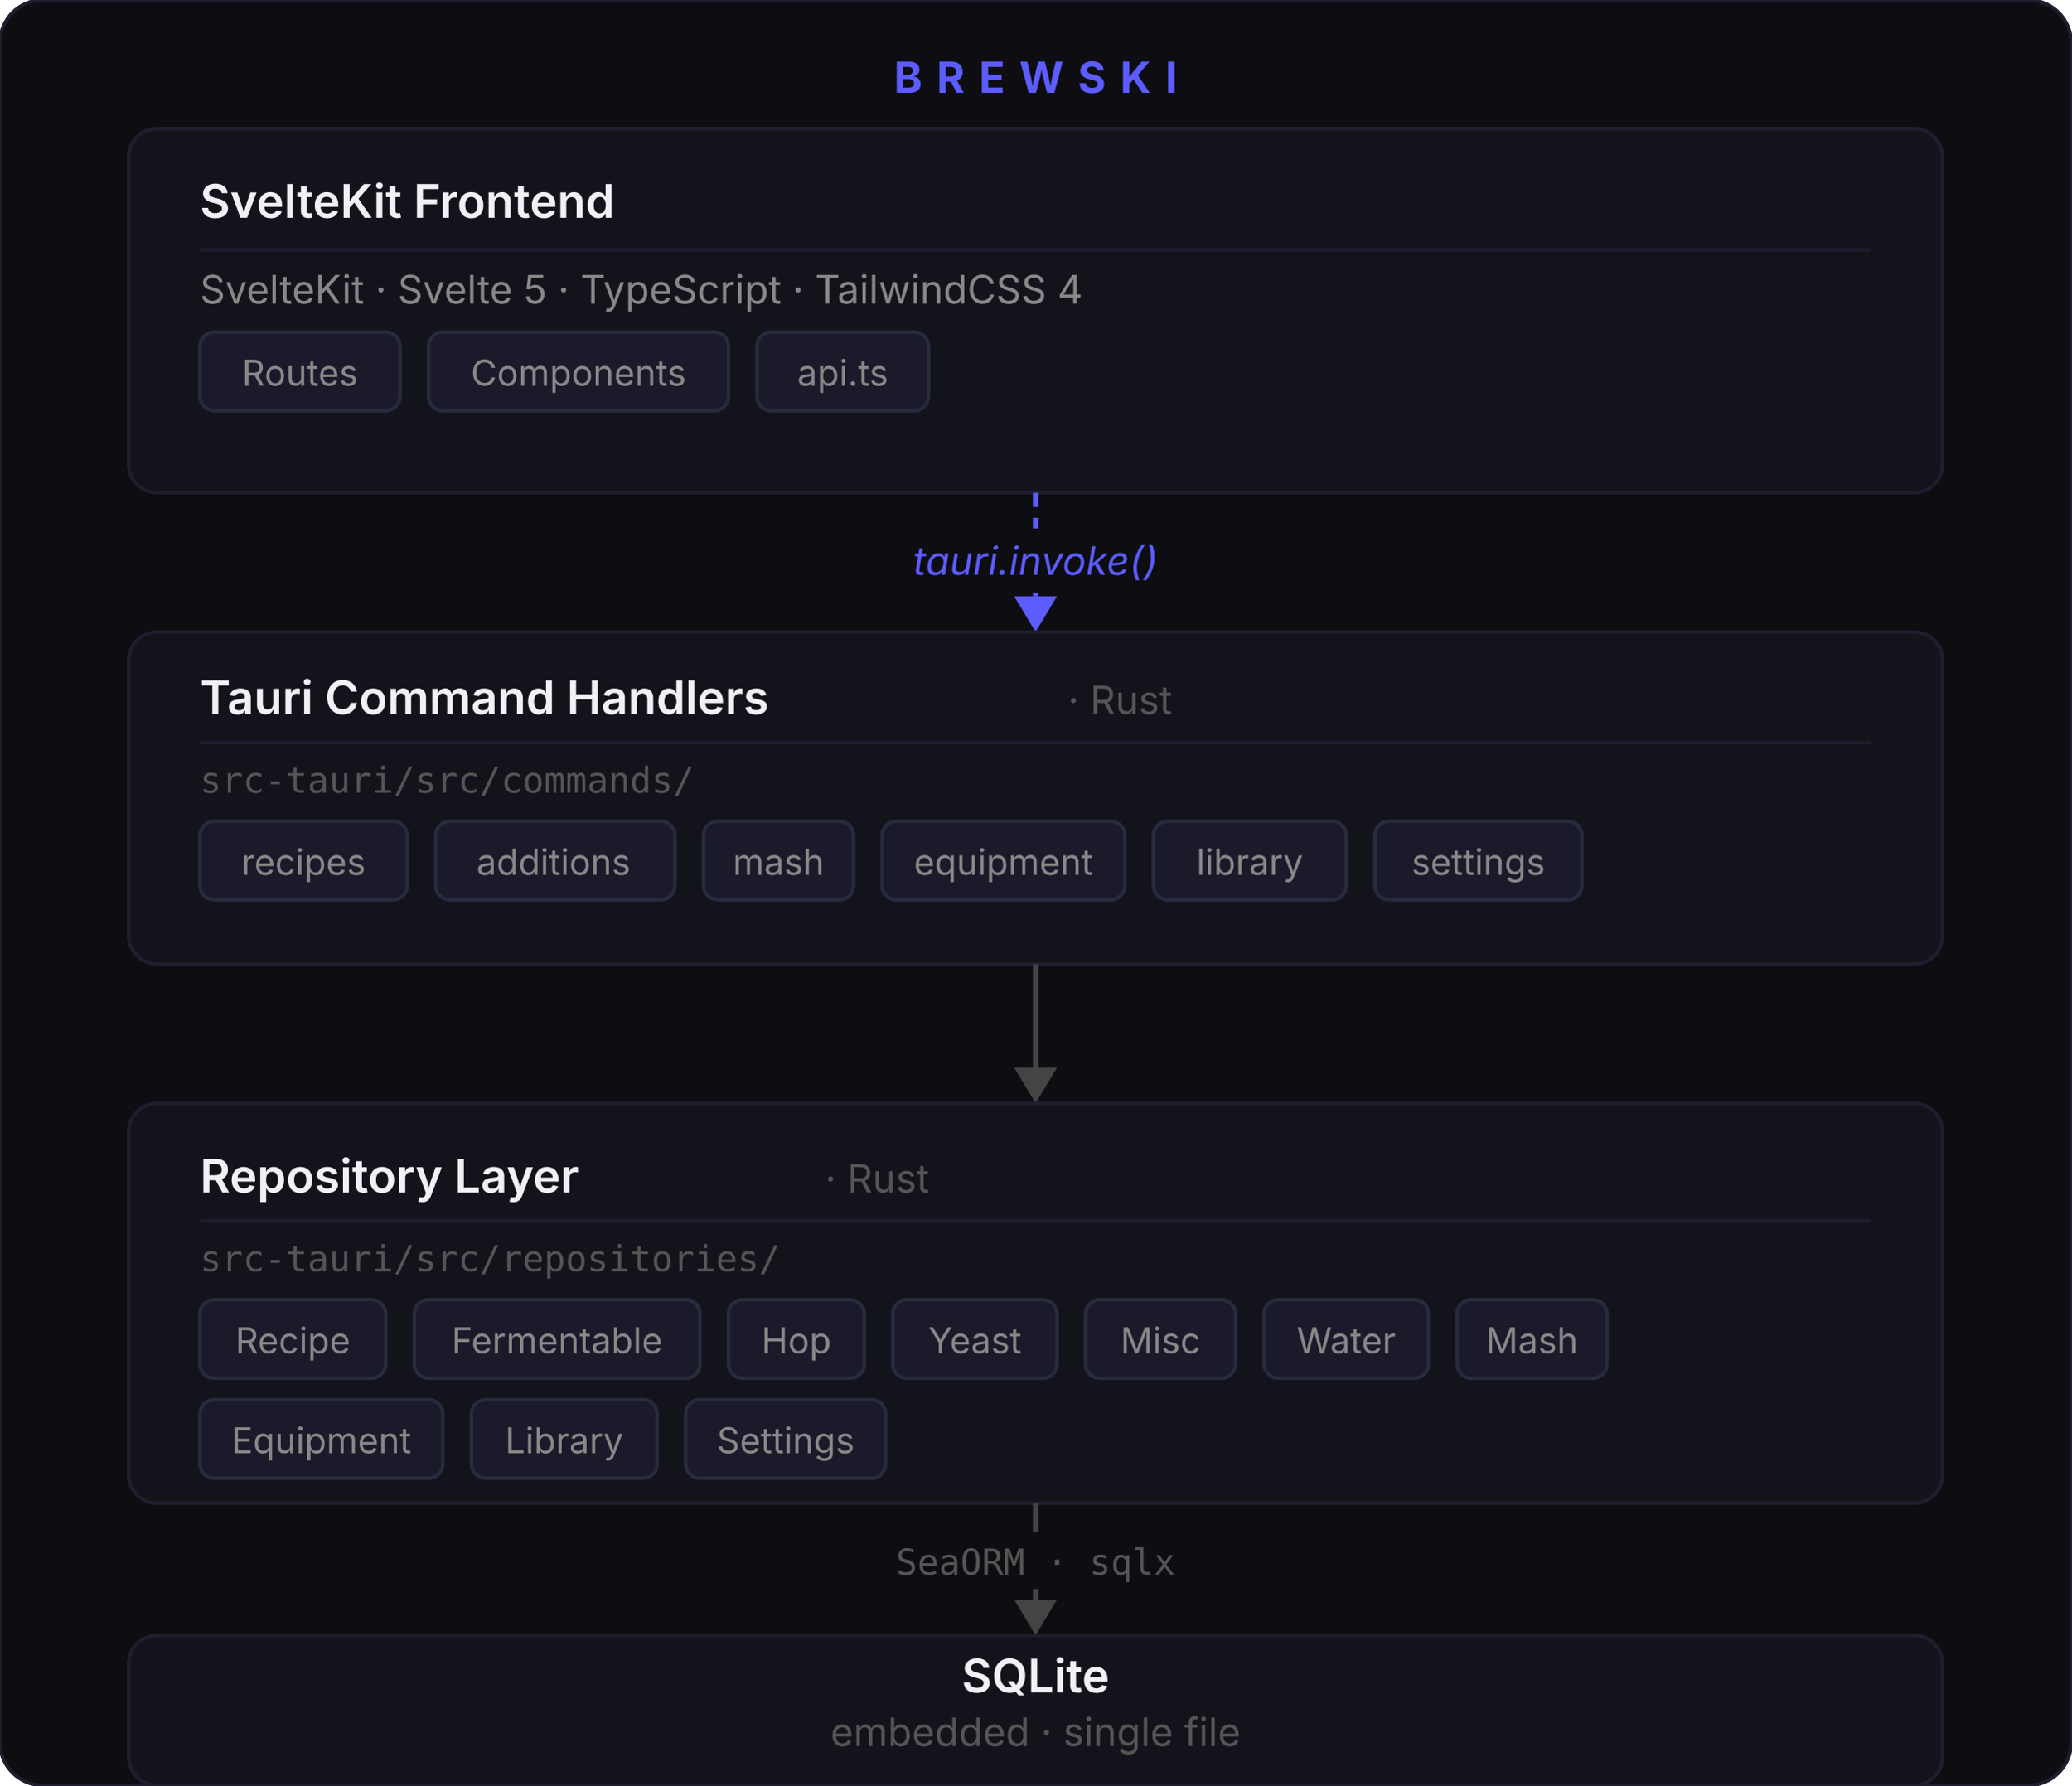
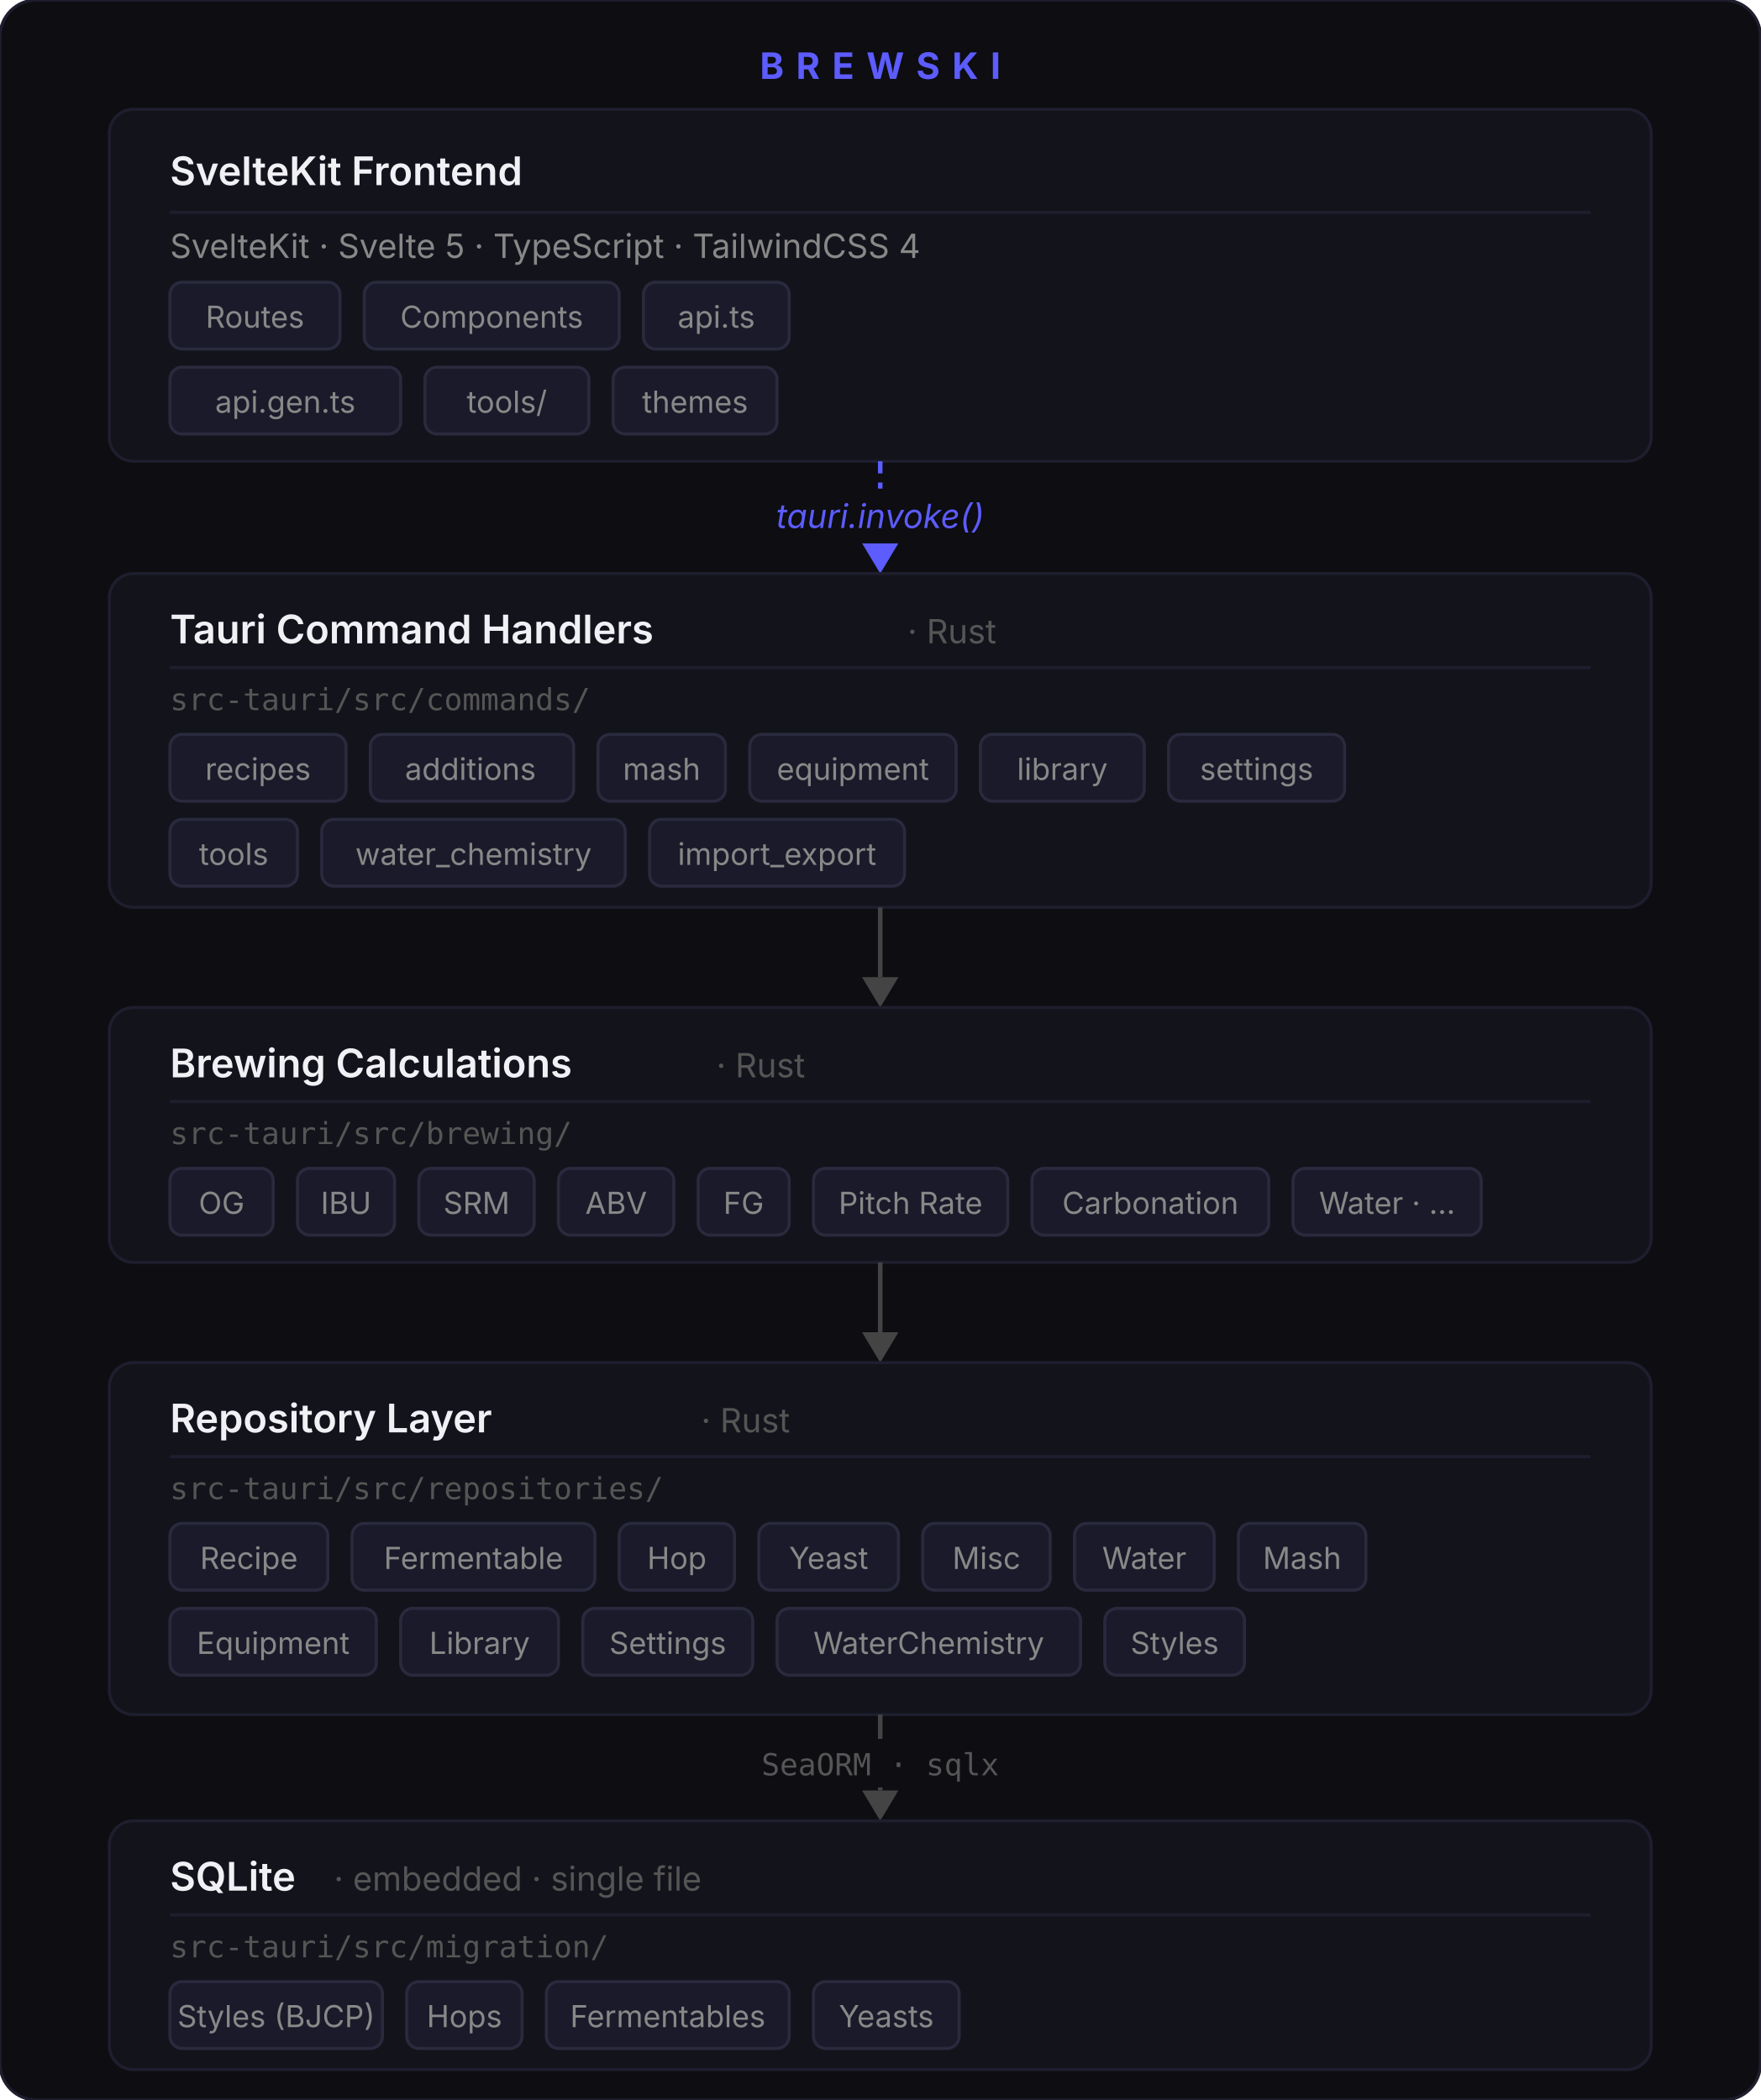
- <svg xmlns="http://www.w3.org/2000/svg" viewBox="0 0 580 500" width="580" height="500">
-   <rect width="580" height="500" rx="12" fill="#0d0d12" stroke="#1e1e2e" stroke-width="1" />
+ <svg xmlns="http://www.w3.org/2000/svg" viewBox="0 0 580 692" width="580" height="692">
+   <rect width="580" height="692" rx="12" fill="#0d0d12" stroke="#1e1e2e" stroke-width="1" />
  <text x="290" y="26" text-anchor="middle" font-family="system-ui, -apple-system, sans-serif" fill="#5c5cff" font-size="12" font-weight="700" letter-spacing="4">BREWSKI</text>
-   <rect x="36" y="36" width="508" height="102" rx="8" fill="#13131c" stroke="#1e1e2e" stroke-width="1" />
+   <rect x="36" y="36" width="508" height="116" rx="8" fill="#13131c" stroke="#1e1e2e" stroke-width="1" />
  <text x="56" y="61" font-family="system-ui, -apple-system, sans-serif" fill="#f0f0f5" font-size="13" font-weight="600">SvelteKit Frontend</text>
  <line x1="56" y1="70" x2="524" y2="70" stroke="#1e1e2e" stroke-width="1" />
  <text x="56" y="85" font-family="system-ui, -apple-system, sans-serif" fill="#888" font-size="11">SvelteKit · Svelte 5 · TypeScript · TailwindCSS 4</text>
  <rect x="56" y="93" width="56" height="22" rx="4" fill="#1a1a2a" stroke="#2a2a3e" stroke-width="1" />
  <text x="84" y="108" text-anchor="middle" font-family="system-ui, -apple-system, sans-serif" fill="#888" font-size="10">Routes</text>
  <rect x="120" y="93" width="84" height="22" rx="4" fill="#1a1a2a" stroke="#2a2a3e" stroke-width="1" />
  <text x="162" y="108" text-anchor="middle" font-family="system-ui, -apple-system, sans-serif" fill="#888" font-size="10">Components</text>
  <rect x="212" y="93" width="48" height="22" rx="4" fill="#1a1a2a" stroke="#2a2a3e" stroke-width="1" />
  <text x="236" y="108" text-anchor="middle" font-family="system-ui, -apple-system, sans-serif" fill="#888" font-size="10">api.ts</text>
-   <line x1="290" y1="138" x2="290" y2="167" stroke="#5c5cff" stroke-width="1.5" stroke-dasharray="4 3" />
-   <polygon points="290,177 284,167 296,167" fill="#5c5cff" />
-   <rect x="206" y="148" width="168" height="18" rx="3" fill="#0d0d12" />
-   <text x="290" y="161" text-anchor="middle" font-family="system-ui, -apple-system, sans-serif" fill="#5c5cff" font-size="11" font-style="italic">tauri.invoke()</text>
-   <rect x="36" y="177" width="508" height="93" rx="8" fill="#13131c" stroke="#1e1e2e" stroke-width="1" />
-   <text x="56" y="200" font-family="system-ui, -apple-system, sans-serif" fill="#f0f0f5" font-size="13" font-weight="600">Tauri Command Handlers</text>
-   <text x="299" y="200" font-family="system-ui, -apple-system, sans-serif" fill="#555" font-size="11"> · Rust</text>
-   <line x1="56" y1="208" x2="524" y2="208" stroke="#1e1e2e" stroke-width="1" />
-   <text x="56" y="222" font-family="'SFMono-Regular', Consolas, monospace" fill="#555" font-size="10">src-tauri/src/commands/</text>
-   <rect x="56" y="230" width="58" height="22" rx="4" fill="#1a1a2a" stroke="#2a2a3e" stroke-width="1" />
-   <text x="85" y="245" text-anchor="middle" font-family="system-ui, -apple-system, sans-serif" fill="#888" font-size="10">recipes</text>
-   <rect x="122" y="230" width="67" height="22" rx="4" fill="#1a1a2a" stroke="#2a2a3e" stroke-width="1" />
-   <text x="155" y="245" text-anchor="middle" font-family="system-ui, -apple-system, sans-serif" fill="#888" font-size="10">additions</text>
-   <rect x="197" y="230" width="42" height="22" rx="4" fill="#1a1a2a" stroke="#2a2a3e" stroke-width="1" />
-   <text x="218" y="245" text-anchor="middle" font-family="system-ui, -apple-system, sans-serif" fill="#888" font-size="10">mash</text>
-   <rect x="247" y="230" width="68" height="22" rx="4" fill="#1a1a2a" stroke="#2a2a3e" stroke-width="1" />
-   <text x="281" y="245" text-anchor="middle" font-family="system-ui, -apple-system, sans-serif" fill="#888" font-size="10">equipment</text>
-   <rect x="323" y="230" width="54" height="22" rx="4" fill="#1a1a2a" stroke="#2a2a3e" stroke-width="1" />
-   <text x="350" y="245" text-anchor="middle" font-family="system-ui, -apple-system, sans-serif" fill="#888" font-size="10">library</text>
-   <rect x="385" y="230" width="58" height="22" rx="4" fill="#1a1a2a" stroke="#2a2a3e" stroke-width="1" />
-   <text x="414" y="245" text-anchor="middle" font-family="system-ui, -apple-system, sans-serif" fill="#888" font-size="10">settings</text>
-   <line x1="290" y1="270" x2="290" y2="299" stroke="#444" stroke-width="1.5" />
-   <polygon points="290,309 284,299 296,299" fill="#444" />
-   <rect x="36" y="309" width="508" height="112" rx="8" fill="#13131c" stroke="#1e1e2e" stroke-width="1" />
-   <text x="56" y="334" font-family="system-ui, -apple-system, sans-serif" fill="#f0f0f5" font-size="13" font-weight="600">Repository Layer</text>
-   <text x="231" y="334" font-family="system-ui, -apple-system, sans-serif" fill="#555" font-size="11"> · Rust</text>
-   <line x1="56" y1="342" x2="524" y2="342" stroke="#1e1e2e" stroke-width="1" />
-   <text x="56" y="356" font-family="'SFMono-Regular', Consolas, monospace" fill="#555" font-size="10">src-tauri/src/repositories/</text>
-   <rect x="56" y="364" width="52" height="22" rx="4" fill="#1a1a2a" stroke="#2a2a3e" stroke-width="1" />
-   <text x="82" y="379" text-anchor="middle" font-family="system-ui, -apple-system, sans-serif" fill="#888" font-size="10">Recipe</text>
-   <rect x="116" y="364" width="80" height="22" rx="4" fill="#1a1a2a" stroke="#2a2a3e" stroke-width="1" />
-   <text x="156" y="379" text-anchor="middle" font-family="system-ui, -apple-system, sans-serif" fill="#888" font-size="10">Fermentable</text>
-   <rect x="204" y="364" width="38" height="22" rx="4" fill="#1a1a2a" stroke="#2a2a3e" stroke-width="1" />
-   <text x="223" y="379" text-anchor="middle" font-family="system-ui, -apple-system, sans-serif" fill="#888" font-size="10">Hop</text>
-   <rect x="250" y="364" width="46" height="22" rx="4" fill="#1a1a2a" stroke="#2a2a3e" stroke-width="1" />
-   <text x="273" y="379" text-anchor="middle" font-family="system-ui, -apple-system, sans-serif" fill="#888" font-size="10">Yeast</text>
-   <rect x="304" y="364" width="42" height="22" rx="4" fill="#1a1a2a" stroke="#2a2a3e" stroke-width="1" />
-   <text x="325" y="379" text-anchor="middle" font-family="system-ui, -apple-system, sans-serif" fill="#888" font-size="10">Misc</text>
-   <rect x="354" y="364" width="46" height="22" rx="4" fill="#1a1a2a" stroke="#2a2a3e" stroke-width="1" />
-   <text x="377" y="379" text-anchor="middle" font-family="system-ui, -apple-system, sans-serif" fill="#888" font-size="10">Water</text>
-   <rect x="408" y="364" width="42" height="22" rx="4" fill="#1a1a2a" stroke="#2a2a3e" stroke-width="1" />
-   <text x="429" y="379" text-anchor="middle" font-family="system-ui, -apple-system, sans-serif" fill="#888" font-size="10">Mash</text>
-   <rect x="56" y="392" width="68" height="22" rx="4" fill="#1a1a2a" stroke="#2a2a3e" stroke-width="1" />
-   <text x="90" y="407" text-anchor="middle" font-family="system-ui, -apple-system, sans-serif" fill="#888" font-size="10">Equipment</text>
-   <rect x="132" y="392" width="52" height="22" rx="4" fill="#1a1a2a" stroke="#2a2a3e" stroke-width="1" />
-   <text x="158" y="407" text-anchor="middle" font-family="system-ui, -apple-system, sans-serif" fill="#888" font-size="10">Library</text>
-   <rect x="192" y="392" width="56" height="22" rx="4" fill="#1a1a2a" stroke="#2a2a3e" stroke-width="1" />
-   <text x="220" y="407" text-anchor="middle" font-family="system-ui, -apple-system, sans-serif" fill="#888" font-size="10">Settings</text>
-   <line x1="290" y1="421" x2="290" y2="448" stroke="#444" stroke-width="1.5" />
-   <polygon points="290,458 284,448 296,448" fill="#444" />
-   <rect x="215" y="429" width="150" height="16" rx="3" fill="#0d0d12" />
-   <text x="290" y="441" text-anchor="middle" font-family="'SFMono-Regular', Consolas, monospace" fill="#555" font-size="10">SeaORM · sqlx</text>
-   <rect x="36" y="458" width="508" height="42" rx="8" fill="#13131c" stroke="#1e1e2e" stroke-width="1" />
-   <text x="290" y="474" text-anchor="middle" font-family="system-ui, -apple-system, sans-serif" fill="#f0f0f5" font-size="13" font-weight="600">SQLite</text>
-   <text x="290" y="489" text-anchor="middle" font-family="system-ui, -apple-system, sans-serif" fill="#555" font-size="11">embedded · single file</text>
+   <rect x="56" y="121" width="76" height="22" rx="4" fill="#1a1a2a" stroke="#2a2a3e" stroke-width="1" />
+   <text x="94" y="136" text-anchor="middle" font-family="system-ui, -apple-system, sans-serif" fill="#888" font-size="10">api.gen.ts</text>
+   <rect x="140" y="121" width="54" height="22" rx="4" fill="#1a1a2a" stroke="#2a2a3e" stroke-width="1" />
+   <text x="167" y="136" text-anchor="middle" font-family="system-ui, -apple-system, sans-serif" fill="#888" font-size="10">tools/</text>
+   <rect x="202" y="121" width="54" height="22" rx="4" fill="#1a1a2a" stroke="#2a2a3e" stroke-width="1" />
+   <text x="229" y="136" text-anchor="middle" font-family="system-ui, -apple-system, sans-serif" fill="#888" font-size="10">themes</text>
+   <line x1="290" y1="152" x2="290" y2="179" stroke="#5c5cff" stroke-width="1.5" stroke-dasharray="4 3" />
+   <polygon points="290,189 284,179 296,179" fill="#5c5cff" />
+   <rect x="206" y="161" width="168" height="18" rx="3" fill="#0d0d12" />
+   <text x="290" y="174" text-anchor="middle" font-family="system-ui, -apple-system, sans-serif" fill="#5c5cff" font-size="11" font-style="italic">tauri.invoke()</text>
+   <rect x="36" y="189" width="508" height="110" rx="8" fill="#13131c" stroke="#1e1e2e" stroke-width="1" />
+   <text x="56" y="212" font-family="system-ui, -apple-system, sans-serif" fill="#f0f0f5" font-size="13" font-weight="600">Tauri Command Handlers</text>
+   <text x="299" y="212" font-family="system-ui, -apple-system, sans-serif" fill="#555" font-size="11"> · Rust</text>
+   <line x1="56" y1="220" x2="524" y2="220" stroke="#1e1e2e" stroke-width="1" />
+   <text x="56" y="234" font-family="'SFMono-Regular', Consolas, monospace" fill="#555" font-size="10">src-tauri/src/commands/</text>
+   <rect x="56" y="242" width="58" height="22" rx="4" fill="#1a1a2a" stroke="#2a2a3e" stroke-width="1" />
+   <text x="85" y="257" text-anchor="middle" font-family="system-ui, -apple-system, sans-serif" fill="#888" font-size="10">recipes</text>
+   <rect x="122" y="242" width="67" height="22" rx="4" fill="#1a1a2a" stroke="#2a2a3e" stroke-width="1" />
+   <text x="155" y="257" text-anchor="middle" font-family="system-ui, -apple-system, sans-serif" fill="#888" font-size="10">additions</text>
+   <rect x="197" y="242" width="42" height="22" rx="4" fill="#1a1a2a" stroke="#2a2a3e" stroke-width="1" />
+   <text x="218" y="257" text-anchor="middle" font-family="system-ui, -apple-system, sans-serif" fill="#888" font-size="10">mash</text>
+   <rect x="247" y="242" width="68" height="22" rx="4" fill="#1a1a2a" stroke="#2a2a3e" stroke-width="1" />
+   <text x="281" y="257" text-anchor="middle" font-family="system-ui, -apple-system, sans-serif" fill="#888" font-size="10">equipment</text>
+   <rect x="323" y="242" width="54" height="22" rx="4" fill="#1a1a2a" stroke="#2a2a3e" stroke-width="1" />
+   <text x="350" y="257" text-anchor="middle" font-family="system-ui, -apple-system, sans-serif" fill="#888" font-size="10">library</text>
+   <rect x="385" y="242" width="58" height="22" rx="4" fill="#1a1a2a" stroke="#2a2a3e" stroke-width="1" />
+   <text x="414" y="257" text-anchor="middle" font-family="system-ui, -apple-system, sans-serif" fill="#888" font-size="10">settings</text>
+   <rect x="56" y="270" width="42" height="22" rx="4" fill="#1a1a2a" stroke="#2a2a3e" stroke-width="1" />
+   <text x="77" y="285" text-anchor="middle" font-family="system-ui, -apple-system, sans-serif" fill="#888" font-size="10">tools</text>
+   <rect x="106" y="270" width="100" height="22" rx="4" fill="#1a1a2a" stroke="#2a2a3e" stroke-width="1" />
+   <text x="156" y="285" text-anchor="middle" font-family="system-ui, -apple-system, sans-serif" fill="#888" font-size="10">water_chemistry</text>
+   <rect x="214" y="270" width="84" height="22" rx="4" fill="#1a1a2a" stroke="#2a2a3e" stroke-width="1" />
+   <text x="256" y="285" text-anchor="middle" font-family="system-ui, -apple-system, sans-serif" fill="#888" font-size="10">import_export</text>
+   <line x1="290" y1="299" x2="290" y2="322" stroke="#444" stroke-width="1.5" />
+   <polygon points="290,332 284,322 296,322" fill="#444" />
+   <rect x="36" y="332" width="508" height="84" rx="8" fill="#13131c" stroke="#1e1e2e" stroke-width="1" />
+   <text x="56" y="355" font-family="system-ui, -apple-system, sans-serif" fill="#f0f0f5" font-size="13" font-weight="600">Brewing Calculations</text>
+   <text x="236" y="355" font-family="system-ui, -apple-system, sans-serif" fill="#555" font-size="11"> · Rust</text>
+   <line x1="56" y1="363" x2="524" y2="363" stroke="#1e1e2e" stroke-width="1" />
+   <text x="56" y="377" font-family="'SFMono-Regular', Consolas, monospace" fill="#555" font-size="10">src-tauri/src/brewing/</text>
+   <rect x="56" y="385" width="34" height="22" rx="4" fill="#1a1a2a" stroke="#2a2a3e" stroke-width="1" />
+   <text x="73" y="400" text-anchor="middle" font-family="system-ui, -apple-system, sans-serif" fill="#888" font-size="10">OG</text>
+   <rect x="98" y="385" width="32" height="22" rx="4" fill="#1a1a2a" stroke="#2a2a3e" stroke-width="1" />
+   <text x="114" y="400" text-anchor="middle" font-family="system-ui, -apple-system, sans-serif" fill="#888" font-size="10">IBU</text>
+   <rect x="138" y="385" width="38" height="22" rx="4" fill="#1a1a2a" stroke="#2a2a3e" stroke-width="1" />
+   <text x="157" y="400" text-anchor="middle" font-family="system-ui, -apple-system, sans-serif" fill="#888" font-size="10">SRM</text>
+   <rect x="184" y="385" width="38" height="22" rx="4" fill="#1a1a2a" stroke="#2a2a3e" stroke-width="1" />
+   <text x="203" y="400" text-anchor="middle" font-family="system-ui, -apple-system, sans-serif" fill="#888" font-size="10">ABV</text>
+   <rect x="230" y="385" width="30" height="22" rx="4" fill="#1a1a2a" stroke="#2a2a3e" stroke-width="1" />
+   <text x="245" y="400" text-anchor="middle" font-family="system-ui, -apple-system, sans-serif" fill="#888" font-size="10">FG</text>
+   <rect x="268" y="385" width="64" height="22" rx="4" fill="#1a1a2a" stroke="#2a2a3e" stroke-width="1" />
+   <text x="300" y="400" text-anchor="middle" font-family="system-ui, -apple-system, sans-serif" fill="#888" font-size="10">Pitch Rate</text>
+   <rect x="340" y="385" width="78" height="22" rx="4" fill="#1a1a2a" stroke="#2a2a3e" stroke-width="1" />
+   <text x="379" y="400" text-anchor="middle" font-family="system-ui, -apple-system, sans-serif" fill="#888" font-size="10">Carbonation</text>
+   <rect x="426" y="385" width="62" height="22" rx="4" fill="#1a1a2a" stroke="#2a2a3e" stroke-width="1" />
+   <text x="457" y="400" text-anchor="middle" font-family="system-ui, -apple-system, sans-serif" fill="#888" font-size="10">Water · …</text>
+   <line x1="290" y1="416" x2="290" y2="439" stroke="#444" stroke-width="1.5" />
+   <polygon points="290,449 284,439 296,439" fill="#444" />
+   <rect x="36" y="449" width="508" height="116" rx="8" fill="#13131c" stroke="#1e1e2e" stroke-width="1" />
+   <text x="56" y="472" font-family="system-ui, -apple-system, sans-serif" fill="#f0f0f5" font-size="13" font-weight="600">Repository Layer</text>
+   <text x="231" y="472" font-family="system-ui, -apple-system, sans-serif" fill="#555" font-size="11"> · Rust</text>
+   <line x1="56" y1="480" x2="524" y2="480" stroke="#1e1e2e" stroke-width="1" />
+   <text x="56" y="494" font-family="'SFMono-Regular', Consolas, monospace" fill="#555" font-size="10">src-tauri/src/repositories/</text>
+   <rect x="56" y="502" width="52" height="22" rx="4" fill="#1a1a2a" stroke="#2a2a3e" stroke-width="1" />
+   <text x="82" y="517" text-anchor="middle" font-family="system-ui, -apple-system, sans-serif" fill="#888" font-size="10">Recipe</text>
+   <rect x="116" y="502" width="80" height="22" rx="4" fill="#1a1a2a" stroke="#2a2a3e" stroke-width="1" />
+   <text x="156" y="517" text-anchor="middle" font-family="system-ui, -apple-system, sans-serif" fill="#888" font-size="10">Fermentable</text>
+   <rect x="204" y="502" width="38" height="22" rx="4" fill="#1a1a2a" stroke="#2a2a3e" stroke-width="1" />
+   <text x="223" y="517" text-anchor="middle" font-family="system-ui, -apple-system, sans-serif" fill="#888" font-size="10">Hop</text>
+   <rect x="250" y="502" width="46" height="22" rx="4" fill="#1a1a2a" stroke="#2a2a3e" stroke-width="1" />
+   <text x="273" y="517" text-anchor="middle" font-family="system-ui, -apple-system, sans-serif" fill="#888" font-size="10">Yeast</text>
+   <rect x="304" y="502" width="42" height="22" rx="4" fill="#1a1a2a" stroke="#2a2a3e" stroke-width="1" />
+   <text x="325" y="517" text-anchor="middle" font-family="system-ui, -apple-system, sans-serif" fill="#888" font-size="10">Misc</text>
+   <rect x="354" y="502" width="46" height="22" rx="4" fill="#1a1a2a" stroke="#2a2a3e" stroke-width="1" />
+   <text x="377" y="517" text-anchor="middle" font-family="system-ui, -apple-system, sans-serif" fill="#888" font-size="10">Water</text>
+   <rect x="408" y="502" width="42" height="22" rx="4" fill="#1a1a2a" stroke="#2a2a3e" stroke-width="1" />
+   <text x="429" y="517" text-anchor="middle" font-family="system-ui, -apple-system, sans-serif" fill="#888" font-size="10">Mash</text>
+   <rect x="56" y="530" width="68" height="22" rx="4" fill="#1a1a2a" stroke="#2a2a3e" stroke-width="1" />
+   <text x="90" y="545" text-anchor="middle" font-family="system-ui, -apple-system, sans-serif" fill="#888" font-size="10">Equipment</text>
+   <rect x="132" y="530" width="52" height="22" rx="4" fill="#1a1a2a" stroke="#2a2a3e" stroke-width="1" />
+   <text x="158" y="545" text-anchor="middle" font-family="system-ui, -apple-system, sans-serif" fill="#888" font-size="10">Library</text>
+   <rect x="192" y="530" width="56" height="22" rx="4" fill="#1a1a2a" stroke="#2a2a3e" stroke-width="1" />
+   <text x="220" y="545" text-anchor="middle" font-family="system-ui, -apple-system, sans-serif" fill="#888" font-size="10">Settings</text>
+   <rect x="256" y="530" width="100" height="22" rx="4" fill="#1a1a2a" stroke="#2a2a3e" stroke-width="1" />
+   <text x="306" y="545" text-anchor="middle" font-family="system-ui, -apple-system, sans-serif" fill="#888" font-size="10">WaterChemistry</text>
+   <rect x="364" y="530" width="46" height="22" rx="4" fill="#1a1a2a" stroke="#2a2a3e" stroke-width="1" />
+   <text x="387" y="545" text-anchor="middle" font-family="system-ui, -apple-system, sans-serif" fill="#888" font-size="10">Styles</text>
+   <line x1="290" y1="565" x2="290" y2="590" stroke="#444" stroke-width="1.5" />
+   <polygon points="290,600 284,590 296,590" fill="#444" />
+   <rect x="215" y="573" width="150" height="16" rx="3" fill="#0d0d12" />
+   <text x="290" y="585" text-anchor="middle" font-family="'SFMono-Regular', Consolas, monospace" fill="#555" font-size="10">SeaORM · sqlx</text>
+   <rect x="36" y="600" width="508" height="82" rx="8" fill="#13131c" stroke="#1e1e2e" stroke-width="1" />
+   <text x="56" y="623" font-family="system-ui, -apple-system, sans-serif" fill="#f0f0f5" font-size="13" font-weight="600">SQLite</text>
+   <text x="110" y="623" font-family="system-ui, -apple-system, sans-serif" fill="#555" font-size="11"> · embedded · single file</text>
+   <line x1="56" y1="631" x2="524" y2="631" stroke="#1e1e2e" stroke-width="1" />
+   <text x="56" y="645" font-family="'SFMono-Regular', Consolas, monospace" fill="#555" font-size="10">src-tauri/src/migration/</text>
+   <rect x="56" y="653" width="70" height="22" rx="4" fill="#1a1a2a" stroke="#2a2a3e" stroke-width="1" />
+   <text x="91" y="668" text-anchor="middle" font-family="system-ui, -apple-system, sans-serif" fill="#888" font-size="10">Styles (BJCP)</text>
+   <rect x="134" y="653" width="38" height="22" rx="4" fill="#1a1a2a" stroke="#2a2a3e" stroke-width="1" />
+   <text x="153" y="668" text-anchor="middle" font-family="system-ui, -apple-system, sans-serif" fill="#888" font-size="10">Hops</text>
+   <rect x="180" y="653" width="80" height="22" rx="4" fill="#1a1a2a" stroke="#2a2a3e" stroke-width="1" />
+   <text x="220" y="668" text-anchor="middle" font-family="system-ui, -apple-system, sans-serif" fill="#888" font-size="10">Fermentables</text>
+   <rect x="268" y="653" width="48" height="22" rx="4" fill="#1a1a2a" stroke="#2a2a3e" stroke-width="1" />
+   <text x="292" y="668" text-anchor="middle" font-family="system-ui, -apple-system, sans-serif" fill="#888" font-size="10">Yeasts</text>
</svg>
